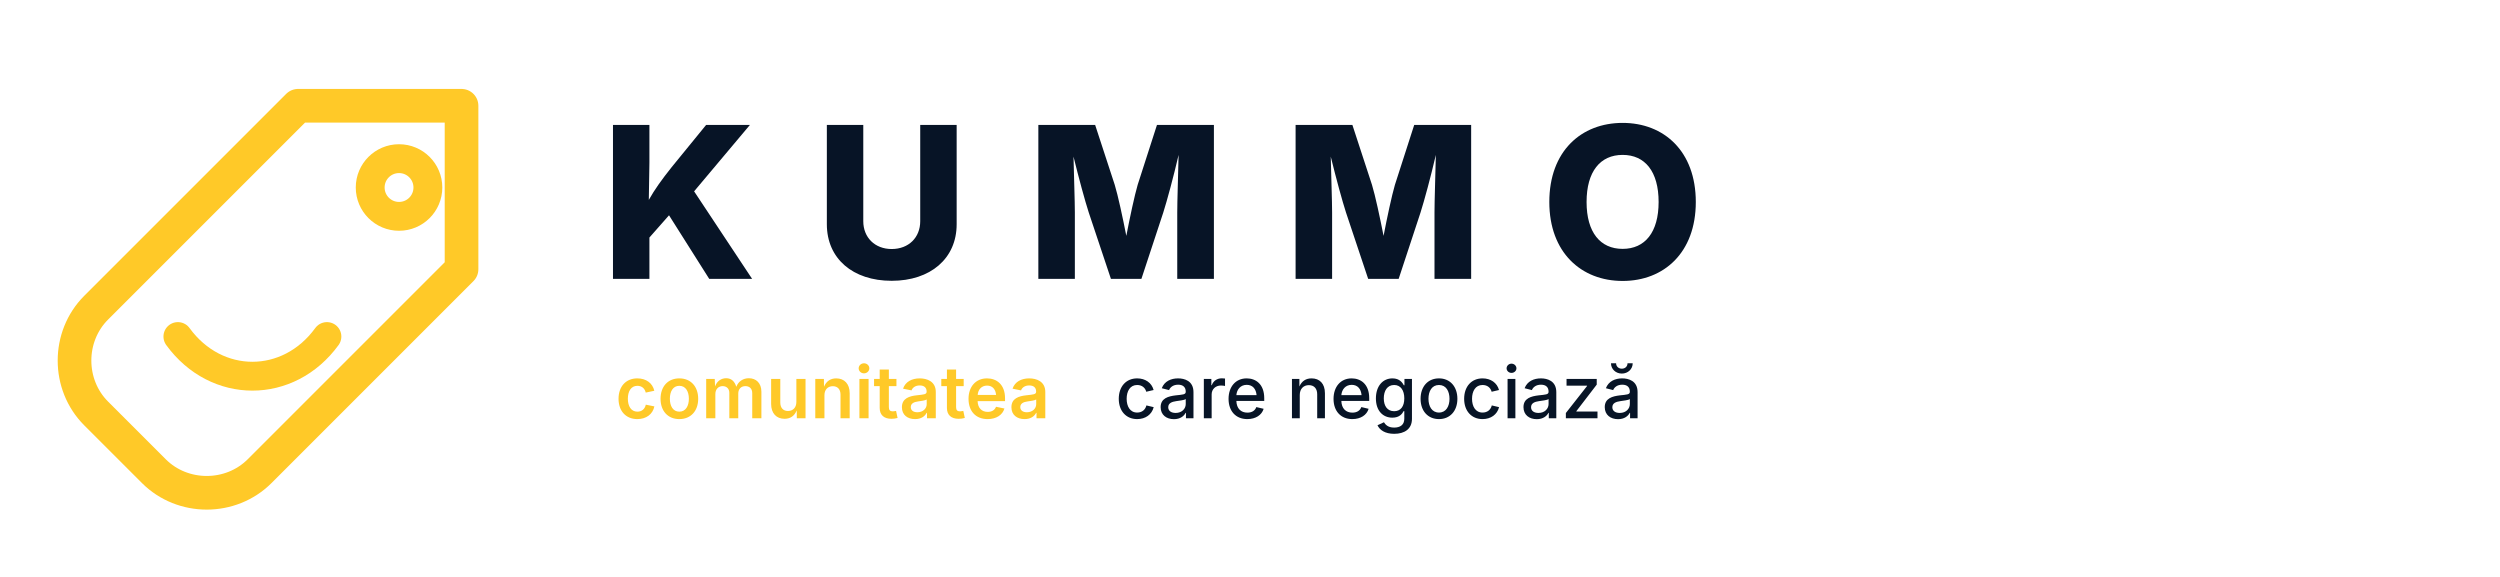
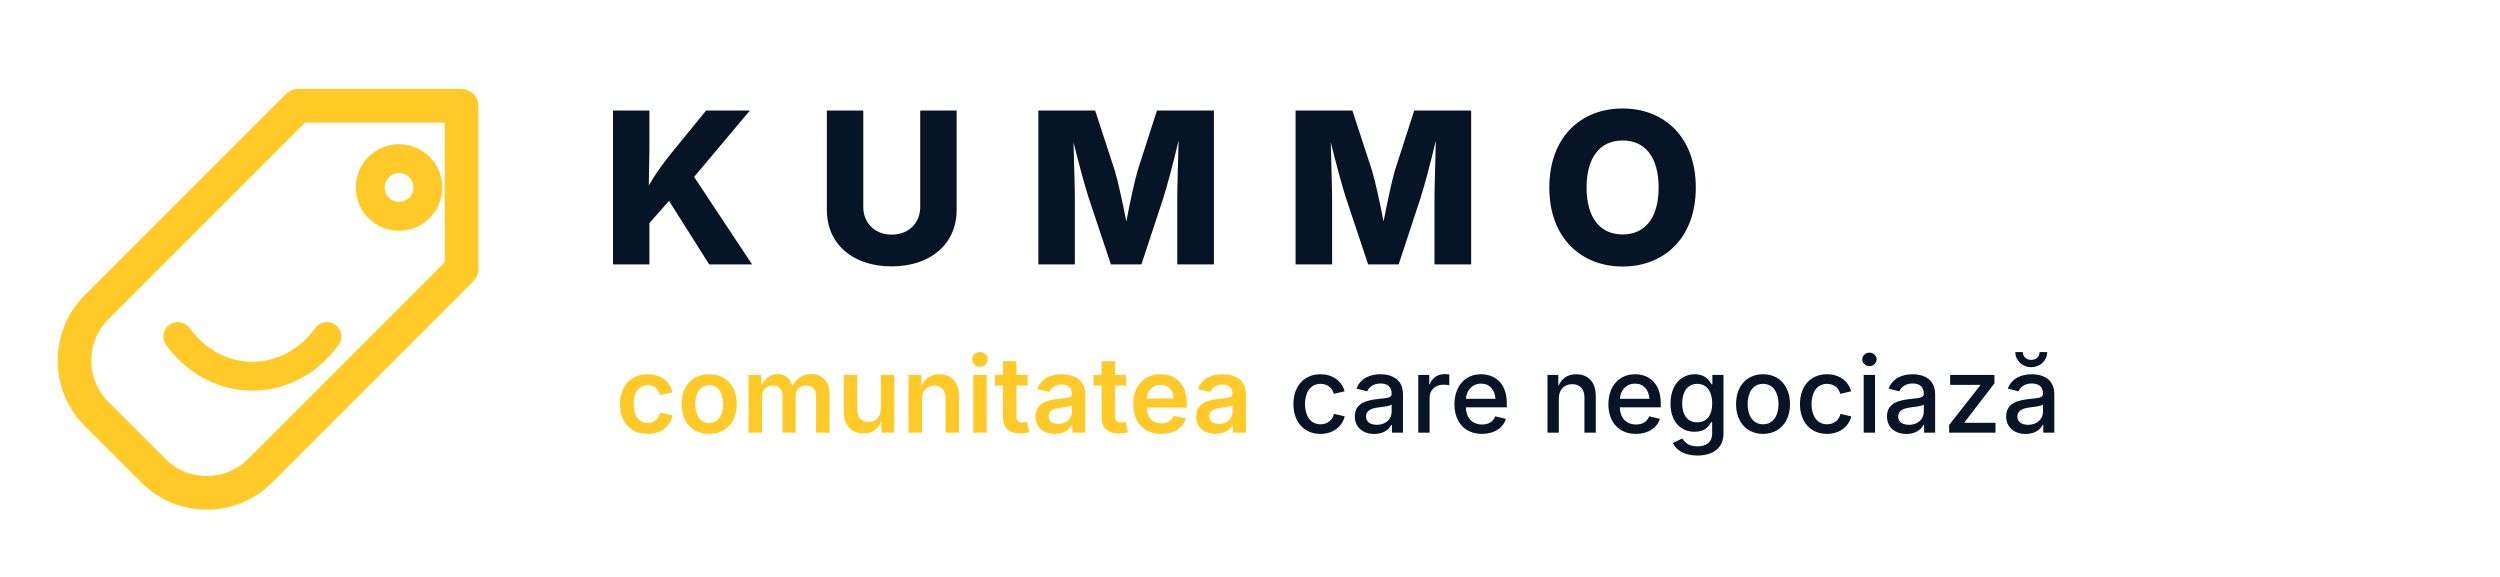
<svg xmlns="http://www.w3.org/2000/svg" width="520" height="120" viewBox="0 0 520 120" fill="none">
  <path d="M20 64L62 22H96V56L54 98C48 104 38 104 32 98L20 86C14 80 14 70 20 64Z" stroke="#FFC928" stroke-width="7" stroke-linejoin="round" />
  <circle cx="83" cy="39" r="6" stroke="#FFC928" stroke-width="6" />
  <path d="M37 70C45 81 60 81 68 70" stroke="#FFC928" stroke-width="6" stroke-linecap="round" />
-   <text x="125" y="58" font-family="Inter, Arial, sans-serif" font-size="44" font-weight="800" letter-spacing="12" fill="#071426">KUMMO</text>
-   <text x="128" y="87" font-family="Inter, Arial, sans-serif" font-size="15" font-weight="600" fill="#FFC928">comunitatea</text>
-   <text x="232" y="87" font-family="Inter, Arial, sans-serif" font-size="15" font-weight="500" fill="#071426">care negociază</text>
+   <text x="125" y="55" font-family="Inter, Arial, sans-serif" font-size="44" font-weight="800" letter-spacing="12" fill="#071426">KUMMO</text>
+   <text x="128" y="90" font-family="Inter, Arial, sans-serif" font-size="22" font-weight="600" fill="#FFC928">comunitatea</text>
+   <text x="268" y="90" font-family="Inter, Arial, sans-serif" font-size="22" font-weight="500" fill="#071426">care negociază</text>
</svg>
